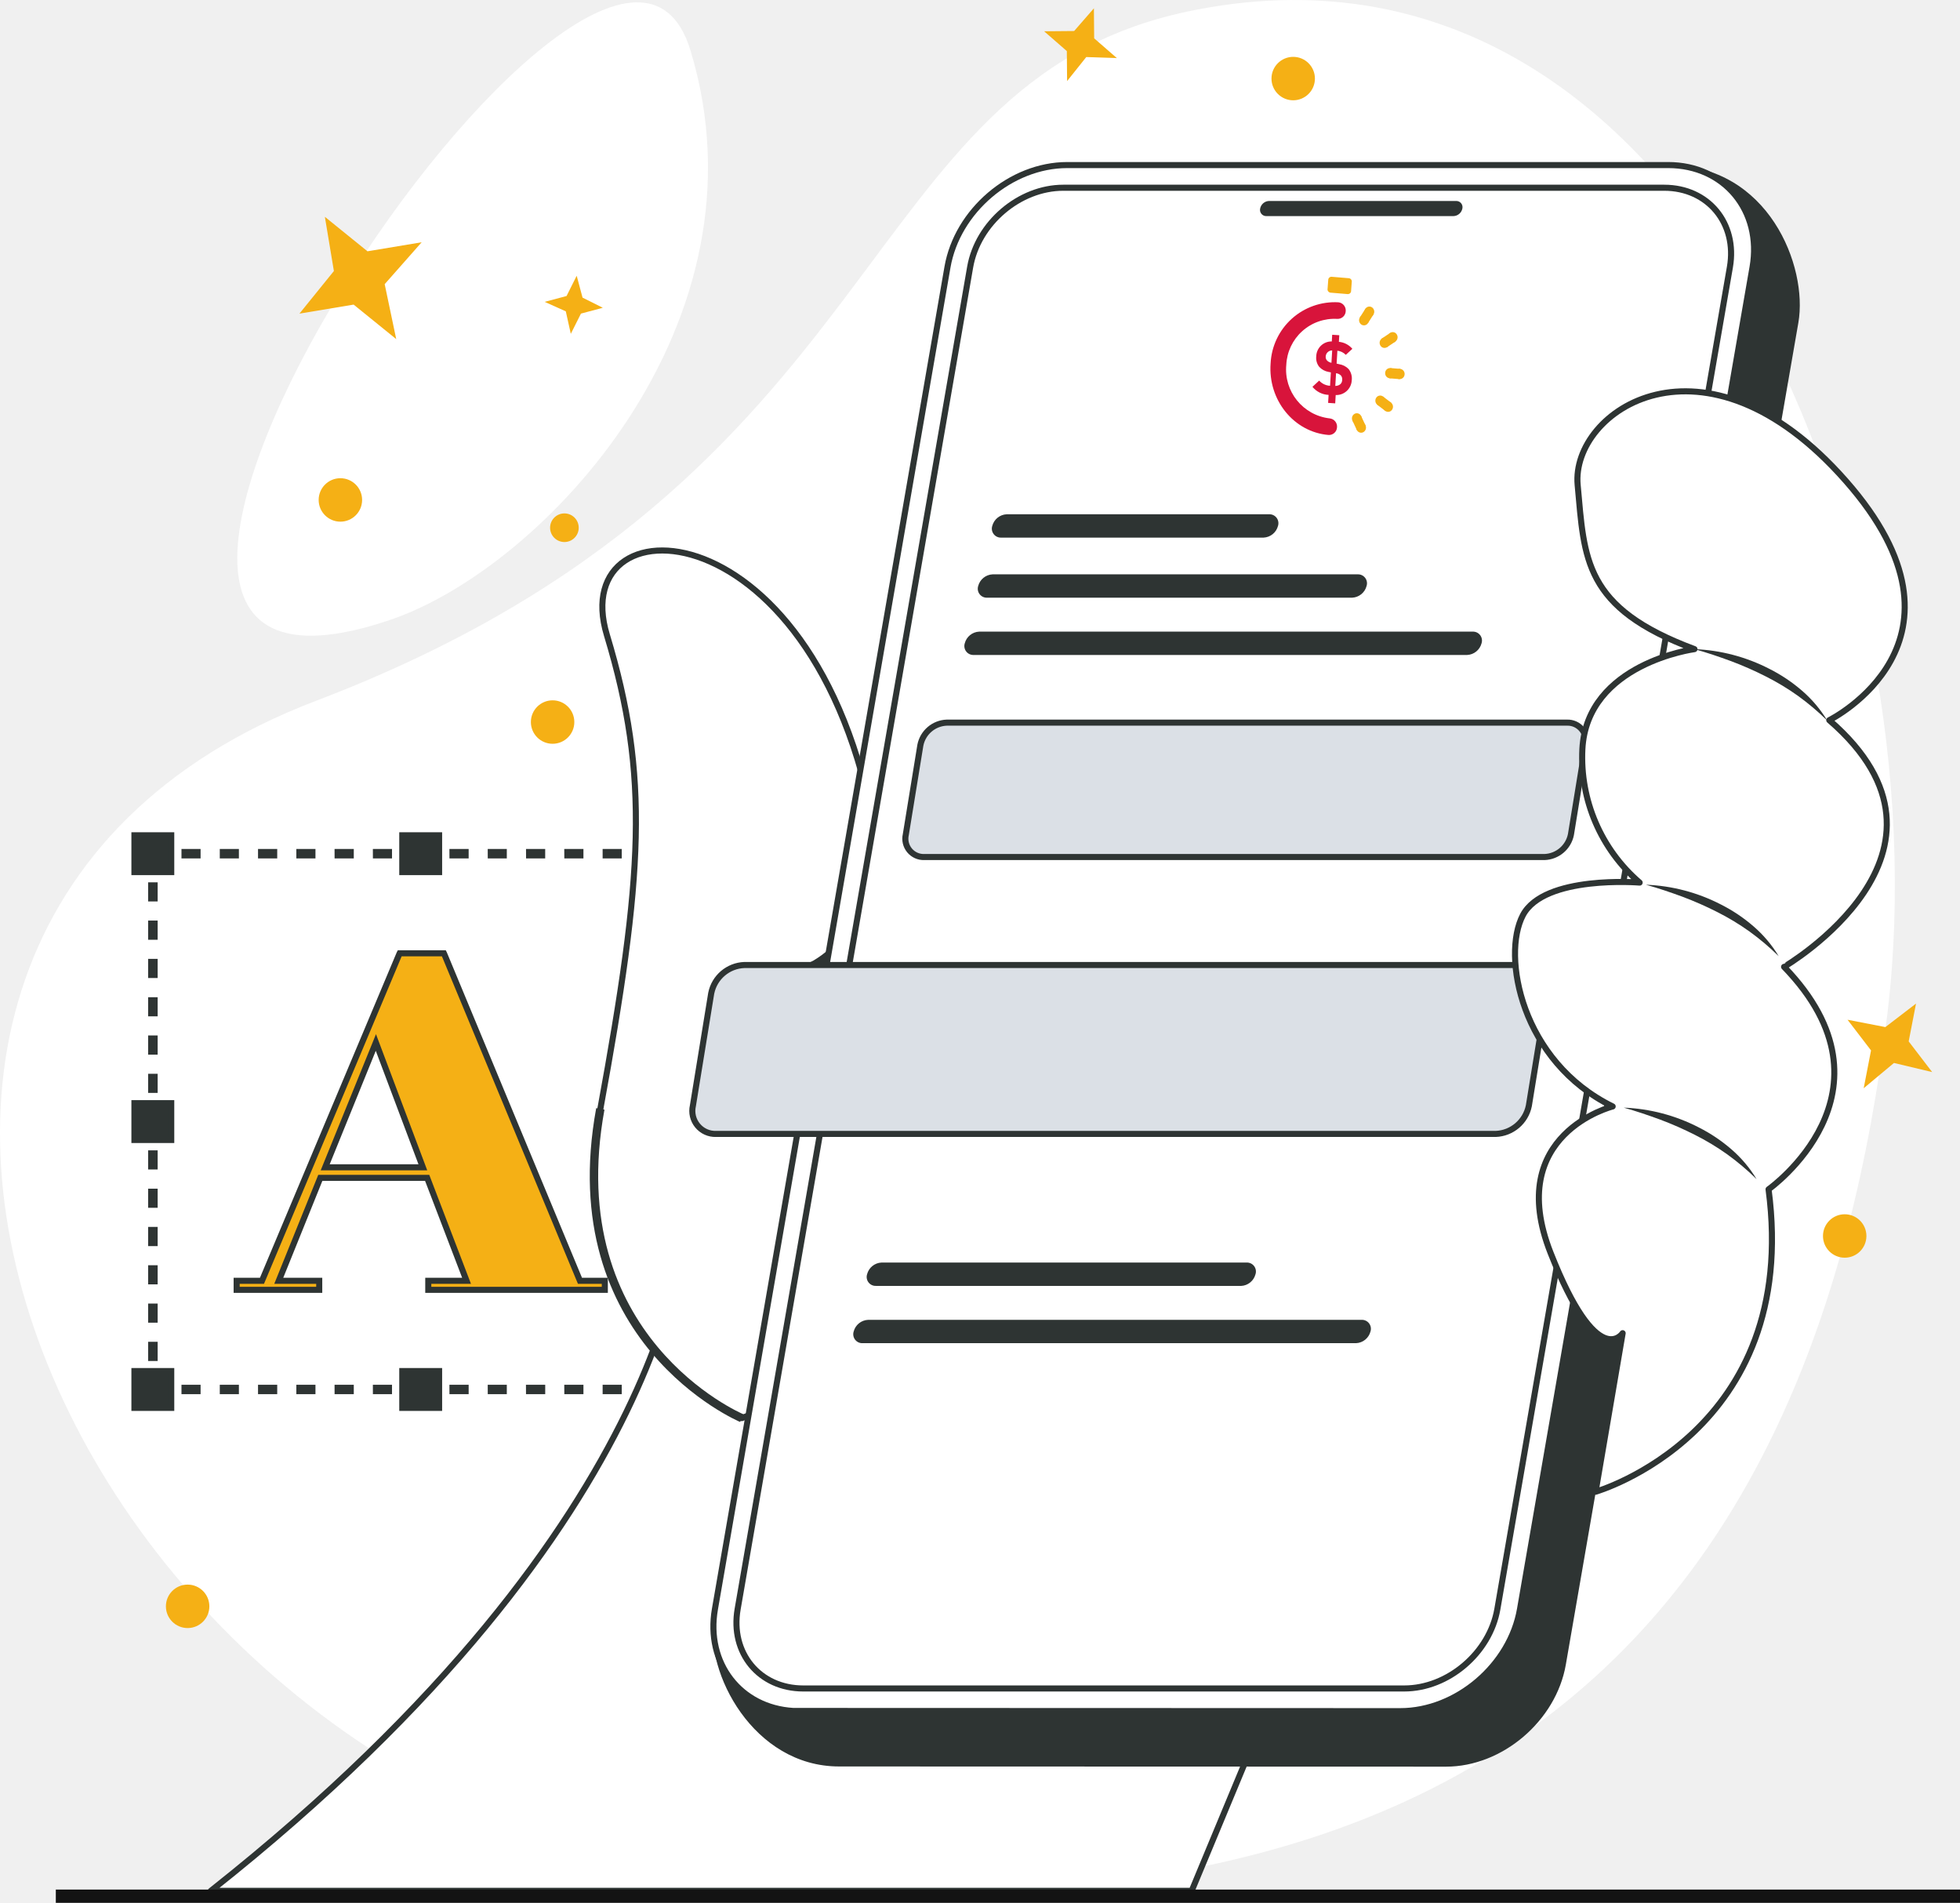
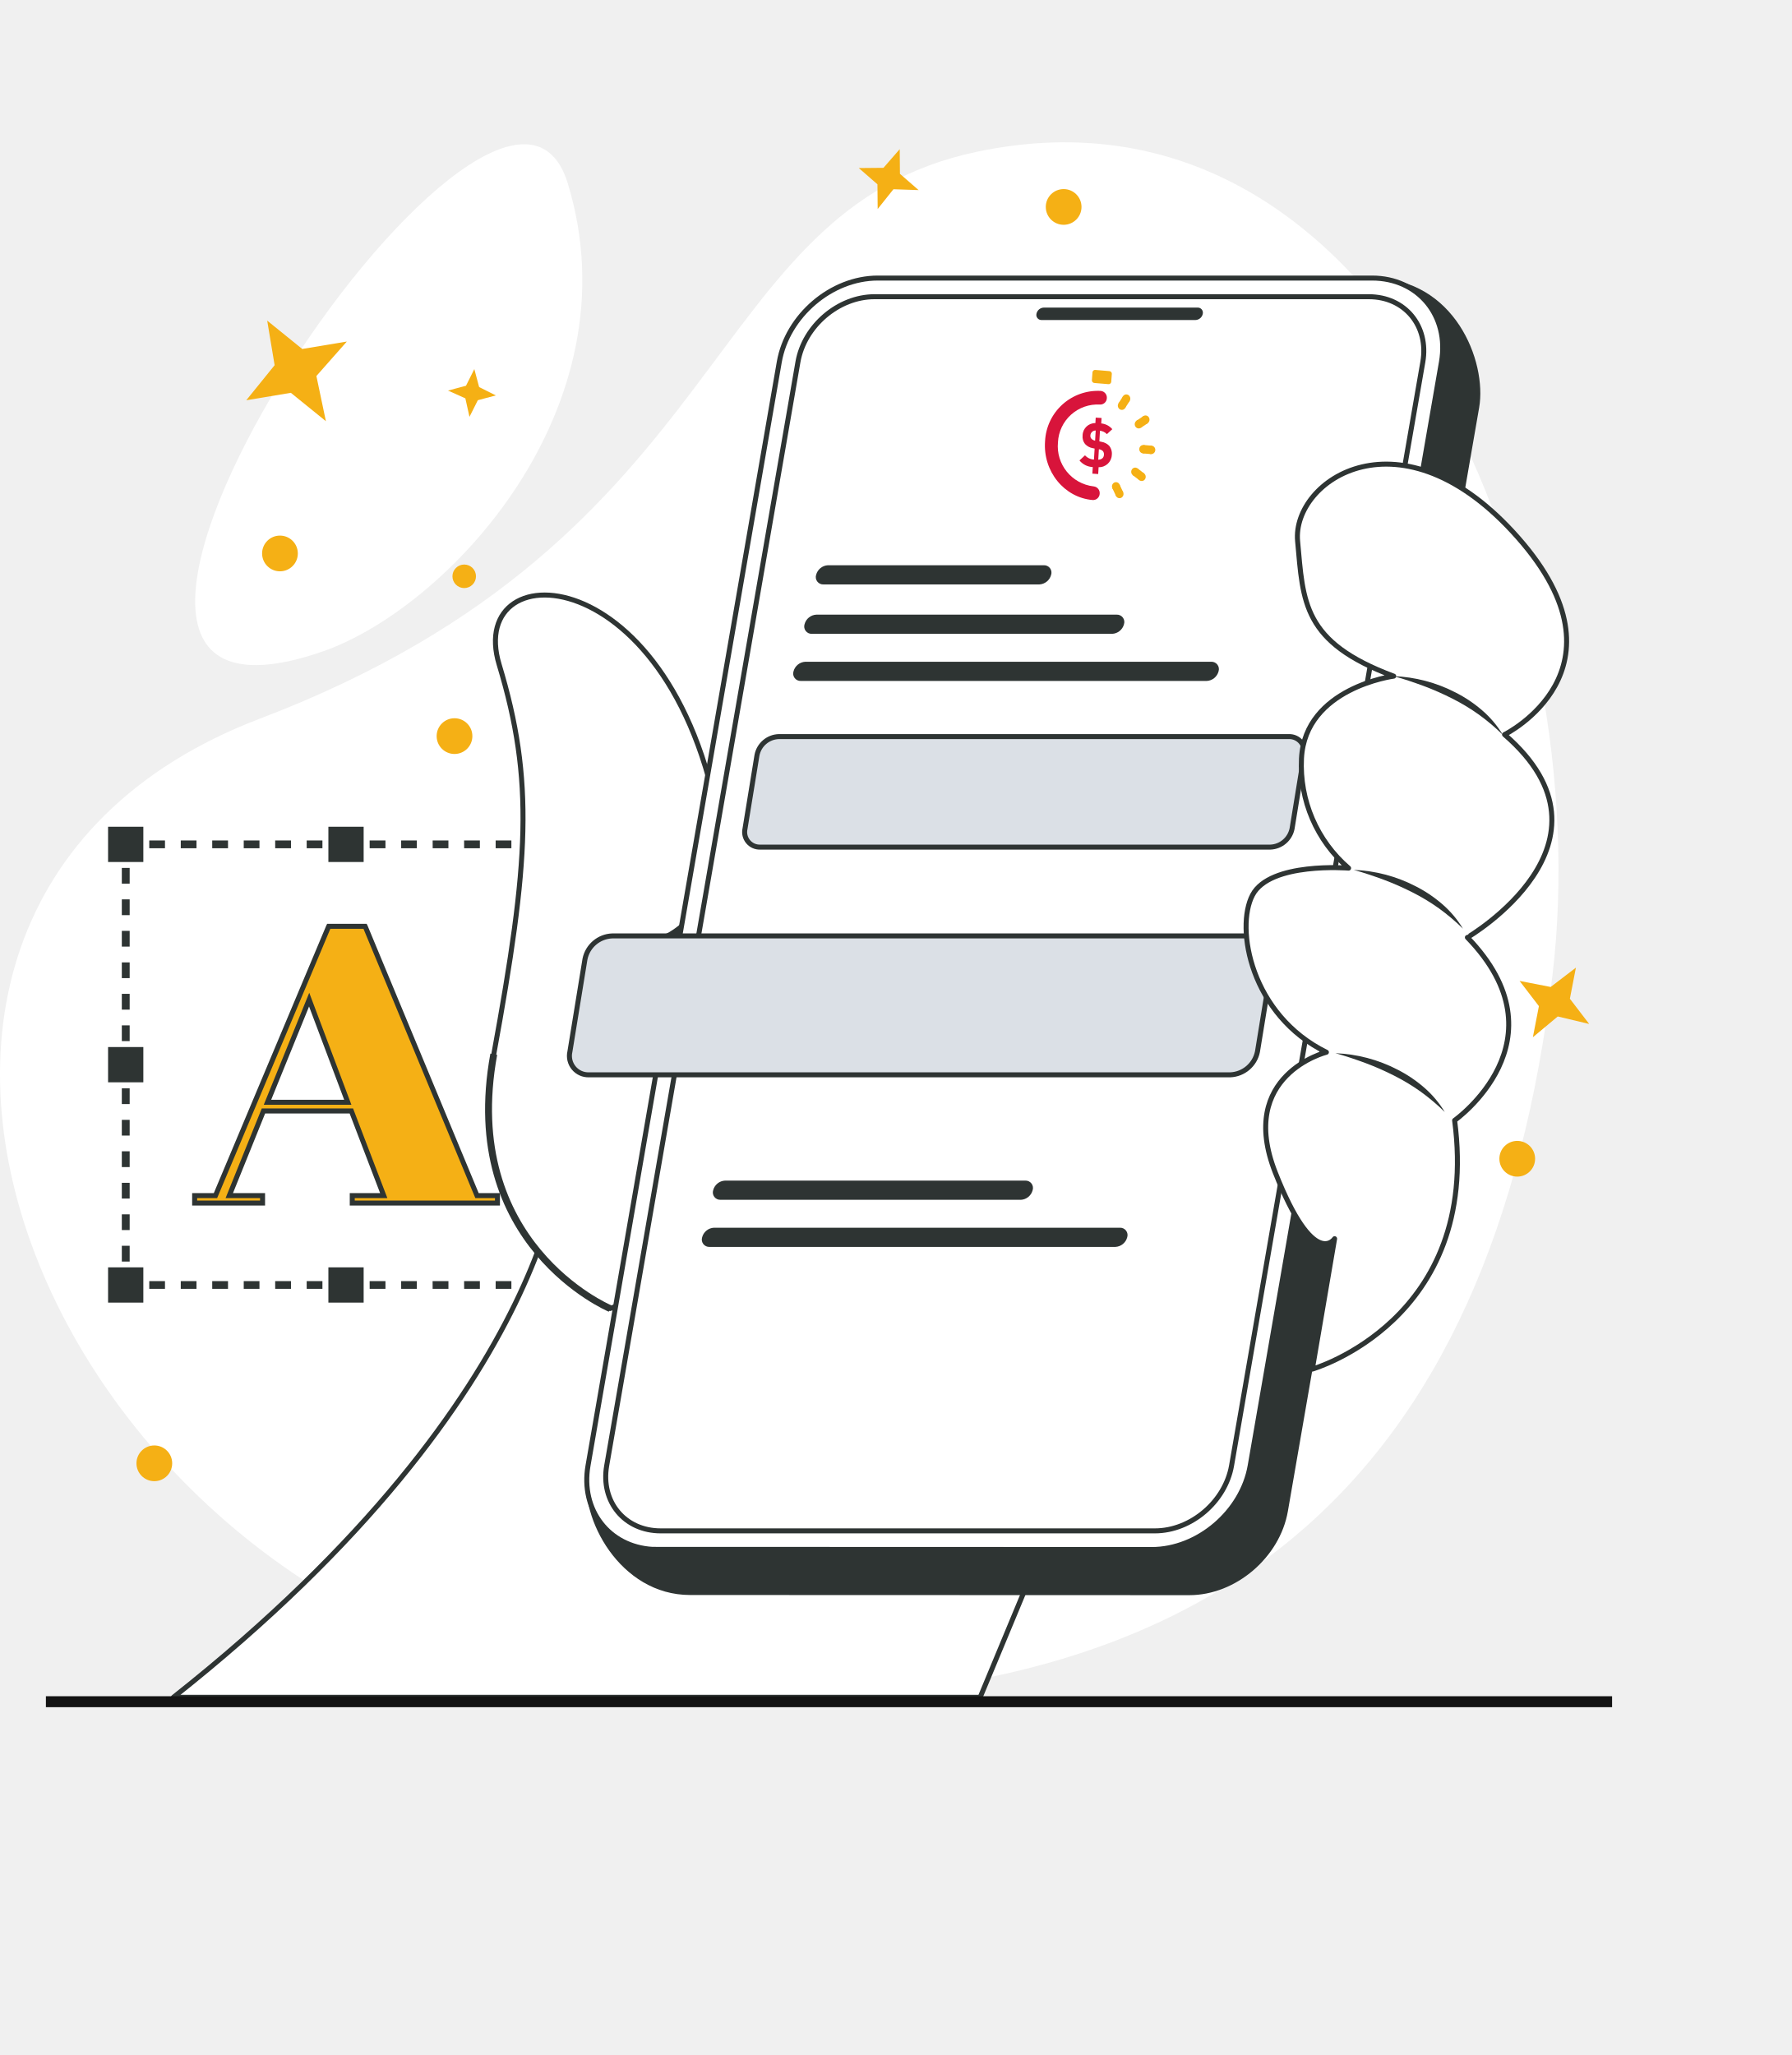
- <svg xmlns="http://www.w3.org/2000/svg" id="Grupo_679" data-name="Grupo 679" width="322.82" height="313.372" viewBox="0 0 322.82 313.372">
+ <svg xmlns="http://www.w3.org/2000/svg" id="Grupo_679" data-name="Grupo 679" width="322.82" height="370.372" style="transform:scale(.9)" viewBox="0 0 322.82 313.372">
  <defs>
    <clipPath id="clip-path">
      <rect id="Rectángulo_422" data-name="Rectángulo 422" width="322.82" height="313.372" fill="none" />
    </clipPath>
  </defs>
  <g id="Grupo_531" data-name="Grupo 531" clip-path="url(#clip-path)">
    <path id="Trazado_2041" data-name="Trazado 2041" d="M195.589,1.9C139.807,13.686,148.116,78.842,52.081,115.4-50.849,154.593,11.493,302.436,128.6,310.853c116.561,8.377,170.316-44.18,182.281-144.061,9-75.105-32.4-182.4-115.295-164.89" transform="translate(0 0)" fill="#fff" />
    <path id="Trazado_2042" data-name="Trazado 2042" d="M68.7,102.05c25.017-8.6,62.937-48.771,49.224-93.768S-5.156,127.428,68.7,102.05" transform="translate(-4.22 -0.042)" fill="#fff" />
    <path id="Trazado_2043" data-name="Trazado 2043" d="M126.265,254.143h-2.336v-1.559h.779v-.779h1.557Z" transform="translate(-12.078 -24.54)" fill="#2e3433" />
    <path id="Trazado_2044" data-name="Trazado 2044" d="M33.117,254.225h3.148V252.67H33.117Zm6.309,0h3.149V252.67H39.426Zm6.3,0h3.161V252.67H45.724Zm6.309,0h3.15V252.67h-3.15Zm6.3,0h3.162V252.67H58.33Zm6.31,0h3.148V252.67H64.64Zm6.309,0H74.1V252.67H70.949Zm6.3,0h3.162V252.67H77.247Zm6.31,0H86.7V252.67H83.557Zm6.3,0h3.162V252.67H89.854Zm6.31,0h3.148V252.67H96.163Zm6.309,0h3.149V252.67h-3.149Zm6.3,0h3.162V252.67H108.77Z" transform="translate(-3.227 -24.624)" fill="#2e3433" />
    <path id="Trazado_2045" data-name="Trazado 2045" d="M29.371,254.143H27.034v-2.338h1.557v.779h.78Z" transform="translate(-2.635 -24.54)" fill="#2e3433" />
    <path id="Trazado_2046" data-name="Trazado 2046" d="M27.029,164.144H28.6v-3.149H27.029Zm0,6.31H28.6v-3.162H27.029Zm0,6.3H28.6V173.6H27.029Zm0,6.31H28.6v-3.148H27.029Zm0,6.31H28.6v-3.162H27.029Zm0,6.3H28.6v-3.149H27.029Zm0,6.31H28.6v-3.149H27.029Zm0,6.3H28.6v-3.149H27.029Zm0,6.31H28.6v-3.148H27.029Zm0,6.31H28.6v-3.162H27.029Zm0,6.3H28.6v-3.149H27.029Zm0,6.311H28.6v-3.149H27.029Zm0,6.309H28.6v-3.162H27.029Z" transform="translate(-2.634 -15.69)" fill="#2e3433" />
    <path id="Trazado_2047" data-name="Trazado 2047" d="M28.591,157.248H27.034v-2.337h2.337v1.558h-.78Z" transform="translate(-2.635 -15.097)" fill="#2e3433" />
    <path id="Trazado_2048" data-name="Trazado 2048" d="M33.117,156.464h3.148v-1.555H33.117Zm6.309,0h3.149v-1.555H39.426Zm6.3,0h3.161v-1.555H45.724Zm6.309,0h3.15v-1.555h-3.15Zm6.3,0h3.162v-1.555H58.33Zm6.31,0h3.148v-1.555H64.64Zm6.309,0H74.1v-1.555H70.949Zm6.3,0h3.162v-1.555H77.247Zm6.31,0H86.7v-1.555H83.557Zm6.309,0h3.149v-1.555H89.865Zm6.3,0h3.148v-1.555H96.163Zm6.309,0h3.149v-1.555h-3.149Zm6.3,0h3.162v-1.555H108.77Z" transform="translate(-3.227 -15.097)" fill="#2e3433" />
    <path id="Trazado_2049" data-name="Trazado 2049" d="M126.265,157.248h-1.557v-.779h-.779v-1.558h2.336Z" transform="translate(-12.078 -15.097)" fill="#2e3433" />
    <path id="Trazado_2050" data-name="Trazado 2050" d="M124.791,164.144h1.556v-3.149h-1.556Zm0,6.31h1.556v-3.162h-1.556Zm0,6.3h1.556V173.6h-1.556Zm0,6.31h1.556v-3.148h-1.556Zm0,6.31h1.556v-3.162h-1.556Zm0,6.3h1.556v-3.149h-1.556Zm0,6.31h1.556v-3.149h-1.556Zm0,6.3h1.556v-3.149h-1.556Zm0,6.31h1.556v-3.148h-1.556Zm0,6.31h1.556v-3.162h-1.556Zm0,6.3h1.556v-3.149h-1.556Zm0,6.311h1.556v-3.149h-1.556Zm0,6.309h1.556v-3.162h-1.556Z" transform="translate(-12.162 -15.69)" fill="#2e3433" />
    <path id="Trazado_2051" data-name="Trazado 2051" d="M99.732,227.88,77.349,174l-.026-.051H70.032l-.026.051L47.356,227.88H43.187v1.491h13.6V227.88H50.121l6.845-16.953h17.6l6.488,16.953H74.748v1.491h29.076V227.88ZM57.769,209.192l8.349-20.561,7.738,20.561Z" transform="translate(-4.209 -16.952)" fill="#f5b015" />
    <path id="Trazado_2052" data-name="Trazado 2052" d="M99.732,227.88,77.349,174l-.026-.051H70.032l-.026.051L47.356,227.88H43.187v1.491h13.6V227.88H50.121l6.845-16.953h17.6l6.488,16.953H74.748v1.491h29.076V227.88ZM57.769,209.192l8.349-20.561,7.738,20.561Z" transform="translate(-4.209 -16.952)" fill="none" stroke="#2e3433" stroke-miterlimit="10" stroke-width="1" />
    <rect id="Rectángulo_413" data-name="Rectángulo 413" width="6.157" height="6.157" transform="translate(22.098 225.746)" fill="#2e3433" />
    <path id="Trazado_2053" data-name="Trazado 2053" d="M23.979,256.682H31.04V249.62H23.979Zm6.17-.9H24.884v-5.252h5.265Z" transform="translate(-2.337 -24.327)" fill="#2e3433" />
    <rect id="Rectángulo_414" data-name="Rectángulo 414" width="6.157" height="6.157" transform="translate(22.098 181.629)" fill="#2e3433" />
    <path id="Trazado_2054" data-name="Trazado 2054" d="M23.979,207.8H31.04v-7.062H23.979Zm6.17-.905H24.884v-5.252h5.265Z" transform="translate(-2.337 -19.563)" fill="#2e3433" />
    <rect id="Rectángulo_415" data-name="Rectángulo 415" width="6.157" height="6.157" transform="translate(22.098 137.514)" fill="#2e3433" />
    <path id="Trazado_2055" data-name="Trazado 2055" d="M23.979,158.92H31.04v-7.062H23.979Zm6.17-.905H24.884v-5.252h5.265Z" transform="translate(-2.337 -14.799)" fill="#2e3433" />
    <rect id="Rectángulo_416" data-name="Rectángulo 416" width="6.157" height="6.157" transform="translate(110.331 225.746)" fill="#2e3433" />
    <path id="Trazado_2056" data-name="Trazado 2056" d="M121.741,256.682H128.8V249.62h-7.061Zm6.156-.9h-5.252v-5.252H127.9Z" transform="translate(-11.864 -24.327)" fill="#2e3433" />
    <rect id="Rectángulo_417" data-name="Rectángulo 417" width="6.157" height="6.157" transform="translate(110.331 181.629)" fill="#2e3433" />
    <path id="Trazado_2057" data-name="Trazado 2057" d="M121.741,207.8H128.8v-7.062h-7.061Zm6.156-.905h-5.252v-5.252H127.9Z" transform="translate(-11.864 -19.563)" fill="#2e3433" />
    <rect id="Rectángulo_418" data-name="Rectángulo 418" width="6.157" height="6.157" transform="translate(110.331 137.514)" fill="#2e3433" />
    <path id="Trazado_2058" data-name="Trazado 2058" d="M121.741,158.92H128.8v-7.062h-7.061Zm6.156-.905h-5.252v-5.252H127.9Z" transform="translate(-11.864 -14.799)" fill="#2e3433" />
    <rect id="Rectángulo_419" data-name="Rectángulo 419" width="6.159" height="6.157" transform="translate(66.214 137.514)" fill="#2e3433" />
    <path id="Trazado_2059" data-name="Trazado 2059" d="M72.86,158.92h7.062v-7.062H72.86Zm6.17-.905H73.765v-5.252H79.03Z" transform="translate(-7.101 -14.799)" fill="#2e3433" />
    <rect id="Rectángulo_420" data-name="Rectángulo 420" width="6.159" height="6.157" transform="translate(66.214 225.746)" fill="#2e3433" />
    <path id="Trazado_2060" data-name="Trazado 2060" d="M72.86,256.682h7.062V249.62H72.86Zm6.17-.9H73.765v-5.252H79.03Z" transform="translate(-7.101 -24.327)" fill="#2e3433" />
    <path id="Trazado_2061" data-name="Trazado 2061" d="M116.649,221.822s.029,49.321-78.171,111.187H200.026l29.179-70.158Z" transform="translate(-3.75 -21.618)" fill="#fff" />
    <path id="Trazado_2062" data-name="Trazado 2062" d="M116.649,221.822s.029,49.321-78.171,111.187H200.026l29.179-70.158Z" transform="translate(-3.75 -21.618)" fill="none" stroke="#2e3433" stroke-linecap="round" stroke-linejoin="round" stroke-width="1" />
    <path id="Trazado_2063" data-name="Trazado 2063" d="M132.739,243.328s-30.337-12.46-23.295-50.922,8.127-54.717,1.083-78.011,37.381-21.669,44.965,37.922,20.045,74.218-22.753,91.012" transform="translate(-10.563 -9.789)" fill="#fff" />
    <path id="Trazado_2064" data-name="Trazado 2064" d="M132.739,243.328s-30.337-12.46-23.295-50.922,8.127-54.717,1.083-78.011,37.381-21.669,44.965,37.922S175.537,226.535,132.739,243.328Z" transform="translate(-10.563 -9.789)" fill="none" stroke="#2e3433" stroke-linecap="round" stroke-linejoin="round" stroke-width="1" />
    <path id="Trazado_2065" data-name="Trazado 2065" d="M132.4,253.883c-.31-.127-30.774-13.119-23.713-51.686l1.358.249c-6.855,37.441,22.58,50.038,22.879,50.161Z" transform="translate(-10.489 -19.705)" fill="#2e3433" />
    <path id="Trazado_2066" data-name="Trazado 2066" d="M156.566,160.184a19.038,19.038,0,0,1-1.552,6.858,16.715,16.715,0,0,1-4.1,5.855,16.44,16.44,0,0,1-2.975,2.083,15.665,15.665,0,0,1-6.976,1.483,10.377,10.377,0,0,1-1.759-.179c-.582-.075-1.16-.168-1.73-.27,1.173-.126,2.326-.043,3.458-.228a18.179,18.179,0,0,0,3.312-.7,16.763,16.763,0,0,0,3.079-1.259,16.138,16.138,0,0,0,2.668-1.957,19.243,19.243,0,0,0,4.058-5.292,31.075,31.075,0,0,0,2.521-6.394" transform="translate(-13.397 -15.611)" fill="#2e3433" />
    <path id="Trazado_2067" data-name="Trazado 2067" d="M287.431,30.118l-91.44,9.142c-9.267,0-18.115,7.54-19.721,16.808L130.251,269.4c-1.548,8.931,6.512,24.443,20.621,24.443l99.981.032c9.267,0,18.115-7.541,19.721-16.807l38.3-221c1.606-9.268-4.935-25.95-21.437-25.95" transform="translate(-12.675 -2.935)" fill="#2e3433" />
    <path id="Trazado_2068" data-name="Trazado 2068" d="M287.444,30.118H188.461c-9.268,0-18.115,7.54-19.721,16.809l-38.3,221c-1.547,8.93,4.185,16.254,12.9,16.776l99.98.032c9.268,0,18.116-7.541,19.721-16.807l38.3-221c1.606-9.269-4.628-16.809-13.9-16.809" transform="translate(-12.688 -2.935)" fill="#fff" />
    <path id="Trazado_2069" data-name="Trazado 2069" d="M287.444,30.118H188.461c-9.268,0-18.115,7.54-19.721,16.809l-38.3,221c-1.547,8.93,4.185,16.254,12.9,16.776l99.98.032c9.268,0,18.116-7.541,19.721-16.807l38.3-221C302.945,37.658,296.711,30.118,287.444,30.118Z" transform="translate(-12.688 -2.935)" fill="none" stroke="#2e3433" stroke-miterlimit="10" stroke-width="1" />
    <path id="Trazado_2070" data-name="Trazado 2070" d="M287.206,34.257H188.223c-7.22,0-14.087,5.853-15.339,13.073l-38.295,221c-1.251,7.22,3.588,13.073,10.807,13.073H244.38c7.22,0,14.088-5.853,15.339-13.073l38.3-221c1.251-7.22-3.588-13.073-10.808-13.073" transform="translate(-13.097 -3.339)" fill="#fff" />
    <path id="Trazado_2071" data-name="Trazado 2071" d="M287.206,34.257H188.223c-7.22,0-14.087,5.853-15.339,13.073l-38.295,221c-1.251,7.22,3.588,13.073,10.807,13.073H244.38c7.22,0,14.088-5.853,15.339-13.073l38.3-221C299.265,40.11,294.427,34.257,287.206,34.257Z" transform="translate(-13.097 -3.339)" fill="none" stroke="#2e3433" stroke-miterlimit="10" stroke-width="1" />
    <path id="Trazado_2072" data-name="Trazado 2072" d="M262.237,36.671H231.421a1.543,1.543,0,0,0-1.46,1.245,1.019,1.019,0,0,0,1.029,1.246h30.816a1.545,1.545,0,0,0,1.461-1.246,1.02,1.02,0,0,0-1.03-1.245" transform="translate(-22.409 -3.574)" fill="#2e3433" />
    <path id="Trazado_2073" data-name="Trazado 2073" d="M270.488,153.99H168.341a3.019,3.019,0,0,1-3.047-3.7l2.4-14.734a4.607,4.607,0,0,1,4.352-3.7H274.194a3.02,3.02,0,0,1,3.047,3.7l-2.4,14.734a4.607,4.607,0,0,1-4.352,3.7" transform="translate(-16.103 -12.85)" fill="#dbe0e6" />
    <path id="Trazado_2074" data-name="Trazado 2074" d="M270.488,153.99H168.341a3.019,3.019,0,0,1-3.047-3.7l2.4-14.734a4.607,4.607,0,0,1,4.352-3.7H274.194a3.02,3.02,0,0,1,3.047,3.7l-2.4,14.734A4.607,4.607,0,0,1,270.488,153.99Z" transform="translate(-16.103 -12.85)" fill="none" stroke="#2e3433" stroke-miterlimit="10" stroke-width="1" />
    <path id="Trazado_2075" data-name="Trazado 2075" d="M258.654,203.9H130.269a3.794,3.794,0,0,1-3.83-4.65l3.017-18.518a5.789,5.789,0,0,1,5.47-4.651H263.312a3.794,3.794,0,0,1,3.829,4.651l-3.017,18.518a5.789,5.789,0,0,1-5.469,4.65" transform="translate(-12.315 -17.16)" fill="#dbe0e6" />
    <path id="Trazado_2076" data-name="Trazado 2076" d="M258.654,203.9H130.269a3.794,3.794,0,0,1-3.83-4.65l3.017-18.518a5.789,5.789,0,0,1,5.47-4.651H263.312a3.794,3.794,0,0,1,3.829,4.651l-3.017,18.518A5.789,5.789,0,0,1,258.654,203.9Z" transform="translate(-12.315 -17.16)" fill="none" stroke="#2e3433" stroke-miterlimit="10" stroke-width="1" />
    <path id="Trazado_2077" data-name="Trazado 2077" d="M243.337,71.015l-.081,1.366-1.168-.078.078-1.317a3.639,3.639,0,0,1-2.66-1.328l1.107-1.028a2.583,2.583,0,0,0,1.794.854l.132-2.207-.366-.073a2.728,2.728,0,0,1-1.552-.838,2.355,2.355,0,0,1-.488-1.734,2.512,2.512,0,0,1,2.561-2.45l.065-1.1,1.168.078-.065,1.086a3.321,3.321,0,0,1,2.218,1.151l-1.08.994a2.265,2.265,0,0,0-1.387-.681l-.126,2.122.435.1a2.75,2.75,0,0,1,1.531.787,2.5,2.5,0,0,1,.527,1.871,2.552,2.552,0,0,1-2.641,2.42m-.582-7.347a1.051,1.051,0,0,0-1.069,1.006.867.867,0,0,0,.206.638,1.34,1.34,0,0,0,.742.392Zm1.437,4.123a1.373,1.373,0,0,0-.8-.372l-.125,2.1c.7-.039,1.1-.38,1.138-.977a1.006,1.006,0,0,0-.211-.749" transform="translate(-23.341 -5.953)" fill="#d8143b" />
    <path id="Trazado_2078" data-name="Trazado 2078" d="M246.133,52.928a.533.533,0,0,1-.62.421l-2.706-.226a.545.545,0,0,1-.55-.52l.126-1.674a.533.533,0,0,1,.62-.421l2.706.226a.544.544,0,0,1,.549.52Z" transform="translate(-23.609 -4.922)" fill="#f5b015" />
    <path id="Trazado_2079" data-name="Trazado 2079" d="M241.606,74.276a8.107,8.107,0,0,1-7.154-8.844,7.944,7.944,0,0,1,8.386-7.546,1.323,1.323,0,0,0,1.4-1.256,1.351,1.351,0,0,0-1.191-1.473,10.59,10.59,0,0,0-11.179,10.059c-.453,6.024,3.825,11.312,9.537,11.79a1.324,1.324,0,0,0,1.4-1.256,1.35,1.35,0,0,0-1.191-1.473" transform="translate(-22.593 -5.372)" fill="#d8143b" />
    <path id="Trazado_2080" data-name="Trazado 2080" d="M255.24,68.983l-1.662-.139.126-1.689,1.662.139Z" transform="translate(-24.713 -6.545)" fill="#f5b015" />
    <path id="Trazado_2081" data-name="Trazado 2081" d="M252.777,67.933a.833.833,0,0,0,.737.911.817.817,0,0,0,.864-.777.834.834,0,0,0-.737-.911.816.816,0,0,0-.863.777" transform="translate(-24.634 -6.544)" fill="#f5b015" />
    <path id="Trazado_2082" data-name="Trazado 2082" d="M254.55,68.081a.834.834,0,0,0,.737.911.817.817,0,0,0,.864-.777.834.834,0,0,0-.737-.911.817.817,0,0,0-.864.777" transform="translate(-24.807 -6.559)" fill="#f5b015" />
    <path id="Trazado_2083" data-name="Trazado 2083" d="M254.434,62.149l-1.407.943-.862-1.43,1.408-.943Z" transform="translate(-24.575 -5.917)" fill="#f5b015" />
    <path id="Trazado_2084" data-name="Trazado 2084" d="M251.891,62.909a.779.779,0,0,0,1.108.261A.875.875,0,0,0,253.246,62a.778.778,0,0,0-1.108-.261.875.875,0,0,0-.247,1.169" transform="translate(-24.536 -6.004)" fill="#f5b015" />
    <path id="Trazado_2085" data-name="Trazado 2085" d="M253.391,61.9a.779.779,0,0,0,1.108.261.875.875,0,0,0,.247-1.169.778.778,0,0,0-1.108-.261.875.875,0,0,0-.247,1.169" transform="translate(-24.682 -5.906)" fill="#f5b015" />
    <path id="Trazado_2086" data-name="Trazado 2086" d="M250.421,57.248l-.93,1.459-1.333-.945.93-1.459Z" transform="translate(-24.184 -5.487)" fill="#f5b015" />
    <path id="Trazado_2087" data-name="Trazado 2087" d="M248.37,59.041a.778.778,0,0,0,1.115-.23.876.876,0,0,0-.218-1.175.778.778,0,0,0-1.115.23.876.876,0,0,0,.218,1.175" transform="translate(-24.17 -5.603)" fill="#f5b015" />
    <path id="Trazado_2088" data-name="Trazado 2088" d="M249.362,57.484a.778.778,0,0,0,1.115-.23.876.876,0,0,0-.218-1.175.778.778,0,0,0-1.115.23.876.876,0,0,0,.218,1.175" transform="translate(-24.267 -5.451)" fill="#f5b015" />
    <path id="Trazado_2089" data-name="Trazado 2089" d="M252.689,74.747l-1.35-1.032.942-1.372,1.35,1.032Z" transform="translate(-24.494 -7.05)" fill="#f5b015" />
    <path id="Trazado_2090" data-name="Trazado 2090" d="M251.137,72.523a.879.879,0,0,0,.179,1.183.777.777,0,0,0,1.122-.189.877.877,0,0,0-.18-1.182.776.776,0,0,0-1.121.188" transform="translate(-24.46 -7.034)" fill="#f5b015" />
    <path id="Trazado_2091" data-name="Trazado 2091" d="M252.578,73.624a.878.878,0,0,0,.179,1.182.777.777,0,0,0,1.122-.189.877.877,0,0,0-.18-1.182.776.776,0,0,0-1.121.189" transform="translate(-24.6 -7.141)" fill="#f5b015" />
    <path id="Trazado_2092" data-name="Trazado 2092" d="M247.534,78.236l-.736-1.578,1.44-.748.736,1.579Z" transform="translate(-24.052 -7.398)" fill="#f5b015" />
    <path id="Trazado_2093" data-name="Trazado 2093" d="M247.163,75.488a.869.869,0,0,0-.366,1.134.785.785,0,0,0,1.075.386.868.868,0,0,0,.366-1.134.784.784,0,0,0-1.075-.386" transform="translate(-24.044 -7.348)" fill="#f5b015" />
    <path id="Trazado_2094" data-name="Trazado 2094" d="M247.949,77.171a.869.869,0,0,0-.366,1.134.785.785,0,0,0,1.075.386.868.868,0,0,0,.366-1.134.784.784,0,0,0-1.075-.386" transform="translate(-24.12 -7.512)" fill="#f5b015" />
    <path id="Trazado_2095" data-name="Trazado 2095" d="M225.76,97.681H182.542a1.475,1.475,0,0,1-1.472-1.922,2.576,2.576,0,0,1,2.373-1.922h43.217a1.474,1.474,0,0,1,1.471,1.922,2.575,2.575,0,0,1-2.372,1.922" transform="translate(-17.641 -9.145)" fill="#2e3433" />
    <path id="Trazado_2096" data-name="Trazado 2096" d="M240.1,108.642H179.974a1.475,1.475,0,0,1-1.472-1.922,2.576,2.576,0,0,1,2.373-1.922H241a1.474,1.474,0,0,1,1.471,1.922,2.575,2.575,0,0,1-2.372,1.922" transform="translate(-17.391 -10.213)" fill="#2e3433" />
    <path id="Trazado_2097" data-name="Trazado 2097" d="M258.8,119.095H177.525a1.475,1.475,0,0,1-1.472-1.922,2.575,2.575,0,0,1,2.373-1.922H259.7a1.474,1.474,0,0,1,1.47,1.922,2.575,2.575,0,0,1-2.371,1.922" transform="translate(-17.152 -11.232)" fill="#2e3433" />
    <path id="Trazado_2098" data-name="Trazado 2098" d="M219.828,234.217H159.7a1.475,1.475,0,0,1-1.472-1.922,2.576,2.576,0,0,1,2.373-1.922h60.127A1.474,1.474,0,0,1,222.2,232.3a2.575,2.575,0,0,1-2.372,1.922" transform="translate(-15.415 -22.451)" fill="#2e3433" />
    <path id="Trazado_2099" data-name="Trazado 2099" d="M238.53,244.67H157.252a1.476,1.476,0,0,1-1.472-1.922,2.577,2.577,0,0,1,2.373-1.922H239.43a1.474,1.474,0,0,1,1.471,1.922,2.576,2.576,0,0,1-2.371,1.922" transform="translate(-15.177 -23.47)" fill="#2e3433" />
    <path id="Trazado_2100" data-name="Trazado 2100" d="M328.232,125.56s26.055-12.913,2.706-39.428-45.272-11.506-44.149.693.955,20.232,19.24,27.035c0,0-17.729,2.332-18.464,16.478A27.208,27.208,0,0,0,297,152.307s-15.73-1.3-19.236,5.383-.3,24.064,14.793,31.484c0,0-17.956,4.514-10.224,24.123S294.2,226.515,294.2,226.515l-4.46,26.111s33.778-9.72,28.492-49.805c0,0,22.566-15.961,2.556-36.639,0,0,32.465-18.984,7.441-40.622" transform="translate(-26.943 -6.959)" fill="#fff" />
    <path id="Trazado_2101" data-name="Trazado 2101" d="M328.232,125.56s26.055-12.913,2.706-39.428-45.272-11.506-44.149.693.955,20.232,19.24,27.035c0,0-17.729,2.332-18.464,16.478A27.208,27.208,0,0,0,297,152.307s-15.73-1.3-19.236,5.383-.3,24.064,14.793,31.484c0,0-17.956,4.514-10.224,24.123S294.2,226.515,294.2,226.515l-4.46,26.111s33.778-9.72,28.492-49.805c0,0,22.566-15.961,2.556-36.639C320.792,166.182,353.257,147.2,328.232,125.56Z" transform="translate(-26.943 -6.959)" fill="none" stroke="#2e3433" stroke-linecap="round" stroke-linejoin="round" stroke-width="1" />
    <path id="Trazado_2102" data-name="Trazado 2102" d="M300.359,161.433a29.416,29.416,0,0,1,12.358,3.257,26.265,26.265,0,0,1,5.37,3.6,20.422,20.422,0,0,1,4.141,4.908,42.1,42.1,0,0,0-4.811-4.063,40.049,40.049,0,0,0-5.326-3.215,56.262,56.262,0,0,0-5.72-2.515c-1.965-.719-3.956-1.405-6.011-1.971" transform="translate(-29.272 -15.733)" fill="#2e3433" />
    <path id="Trazado_2103" data-name="Trazado 2103" d="M296.319,202.109a29.438,29.438,0,0,1,12.358,3.258,26.241,26.241,0,0,1,5.369,3.6,20.465,20.465,0,0,1,4.142,4.908,42.28,42.28,0,0,0-4.811-4.064,40.222,40.222,0,0,0-5.328-3.213,56.074,56.074,0,0,0-5.72-2.515c-1.965-.72-3.955-1.406-6.011-1.972" transform="translate(-28.878 -19.697)" fill="#2e3433" />
    <path id="Trazado_2104" data-name="Trazado 2104" d="M309.223,118.445a29.432,29.432,0,0,1,12.358,3.257,26.227,26.227,0,0,1,5.37,3.6,20.4,20.4,0,0,1,4.141,4.907,42.362,42.362,0,0,0-4.811-4.063,40.322,40.322,0,0,0-5.328-3.214,56.263,56.263,0,0,0-5.719-2.515c-1.966-.719-3.956-1.405-6.011-1.971" transform="translate(-30.136 -11.543)" fill="#2e3433" />
    <path id="Trazado_2105" data-name="Trazado 2105" d="M65.308,90.836a3.578,3.578,0,1,1-3.579-3.578,3.579,3.579,0,0,1,3.579,3.578" transform="translate(-5.667 -8.504)" fill="#f5b015" />
    <path id="Trazado_2106" data-name="Trazado 2106" d="M37.433,292.715a3.578,3.578,0,1,1-3.579-3.578,3.579,3.579,0,0,1,3.579,3.578" transform="translate(-2.951 -28.178)" fill="#f5b015" />
    <path id="Trazado_2107" data-name="Trazado 2107" d="M104.036,131.363a3.578,3.578,0,1,1-3.578-3.578,3.578,3.578,0,0,1,3.578,3.578" transform="translate(-9.442 -12.453)" fill="#f5b015" />
    <path id="Trazado_2108" data-name="Trazado 2108" d="M239.186,13.952a3.577,3.577,0,1,1-3.579-3.578,3.579,3.579,0,0,1,3.579,3.578" transform="translate(-22.613 -1.011)" fill="#f5b015" />
    <path id="Trazado_2109" data-name="Trazado 2109" d="M339.827,225.14a3.577,3.577,0,1,1-3.578-3.578,3.578,3.578,0,0,1,3.578,3.578" transform="translate(-32.421 -21.592)" fill="#f5b015" />
    <path id="Trazado_2110" data-name="Trazado 2110" d="M105.1,96.036a2.357,2.357,0,1,1-2.357-2.356,2.357,2.357,0,0,1,2.357,2.356" transform="translate(-9.783 -9.13)" fill="#f5b015" />
    <rect id="Rectángulo_421" data-name="Rectángulo 421" width="313.627" height="2.193" transform="translate(9.193 311.179)" fill="#131313" />
    <path id="Trazado_2111" data-name="Trazado 2111" d="M70.585,59.7,63.57,54.019l-8.929,1.486,5.677-7.016-1.486-8.928,7.016,5.677,8.928-1.486-6.092,6.9Z" transform="translate(-5.325 -3.855)" fill="#f5b015" />
    <path id="Trazado_2112" data-name="Trazado 2112" d="M194.325,13.5l-.045-4.941L190.544,5.3l4.941-.045,3.255-3.737.044,4.941,3.737,3.255-5.037-.171Z" transform="translate(-18.57 -0.148)" fill="#f5b015" />
    <path id="Trazado_2113" data-name="Trazado 2113" d="M339.816,197.06l1.208-6.228-3.868-5.05,6.228,1.208,5.05-3.868-1.208,6.227,3.868,5.051-6.294-1.5Z" transform="translate(-32.858 -17.846)" fill="#f5b015" />
    <path id="Trazado_2114" data-name="Trazado 2114" d="M99.4,54.615l3.6-.962,1.671-3.339.962,3.6,3.339,1.671-3.6.963L103.7,59.881l-.824-3.707Z" transform="translate(-9.687 -4.903)" fill="#f5b015" />
  </g>
</svg>
